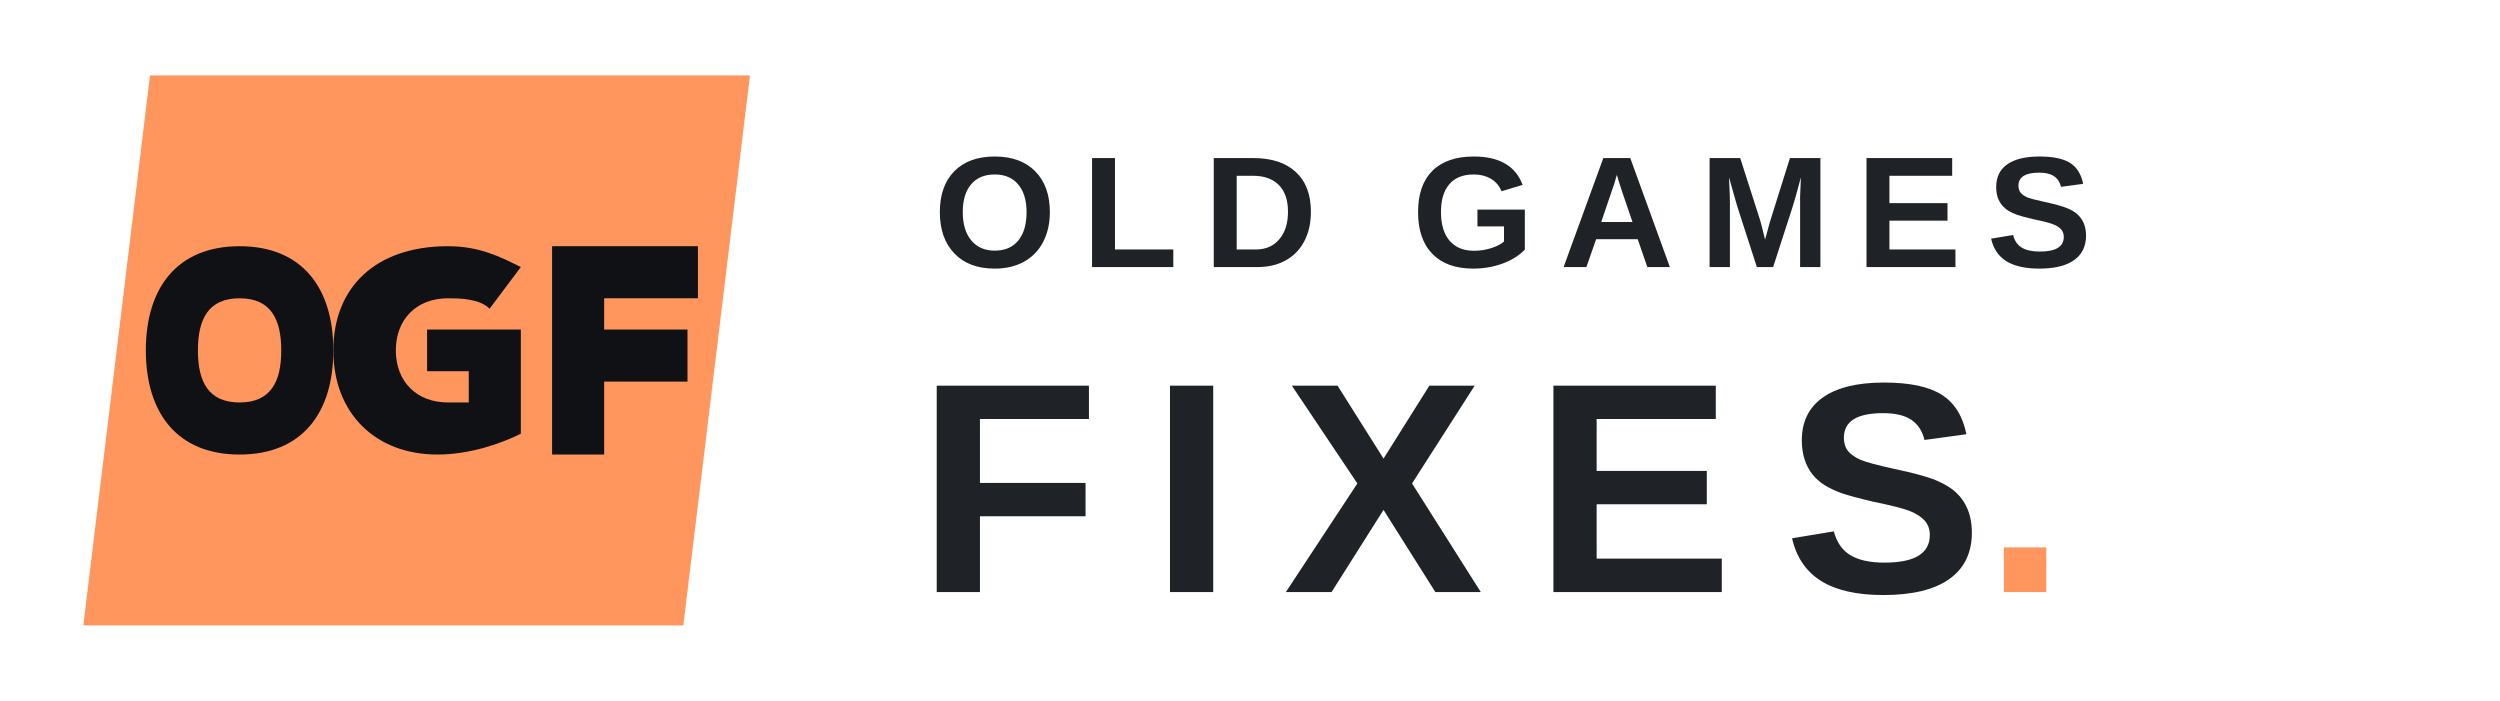
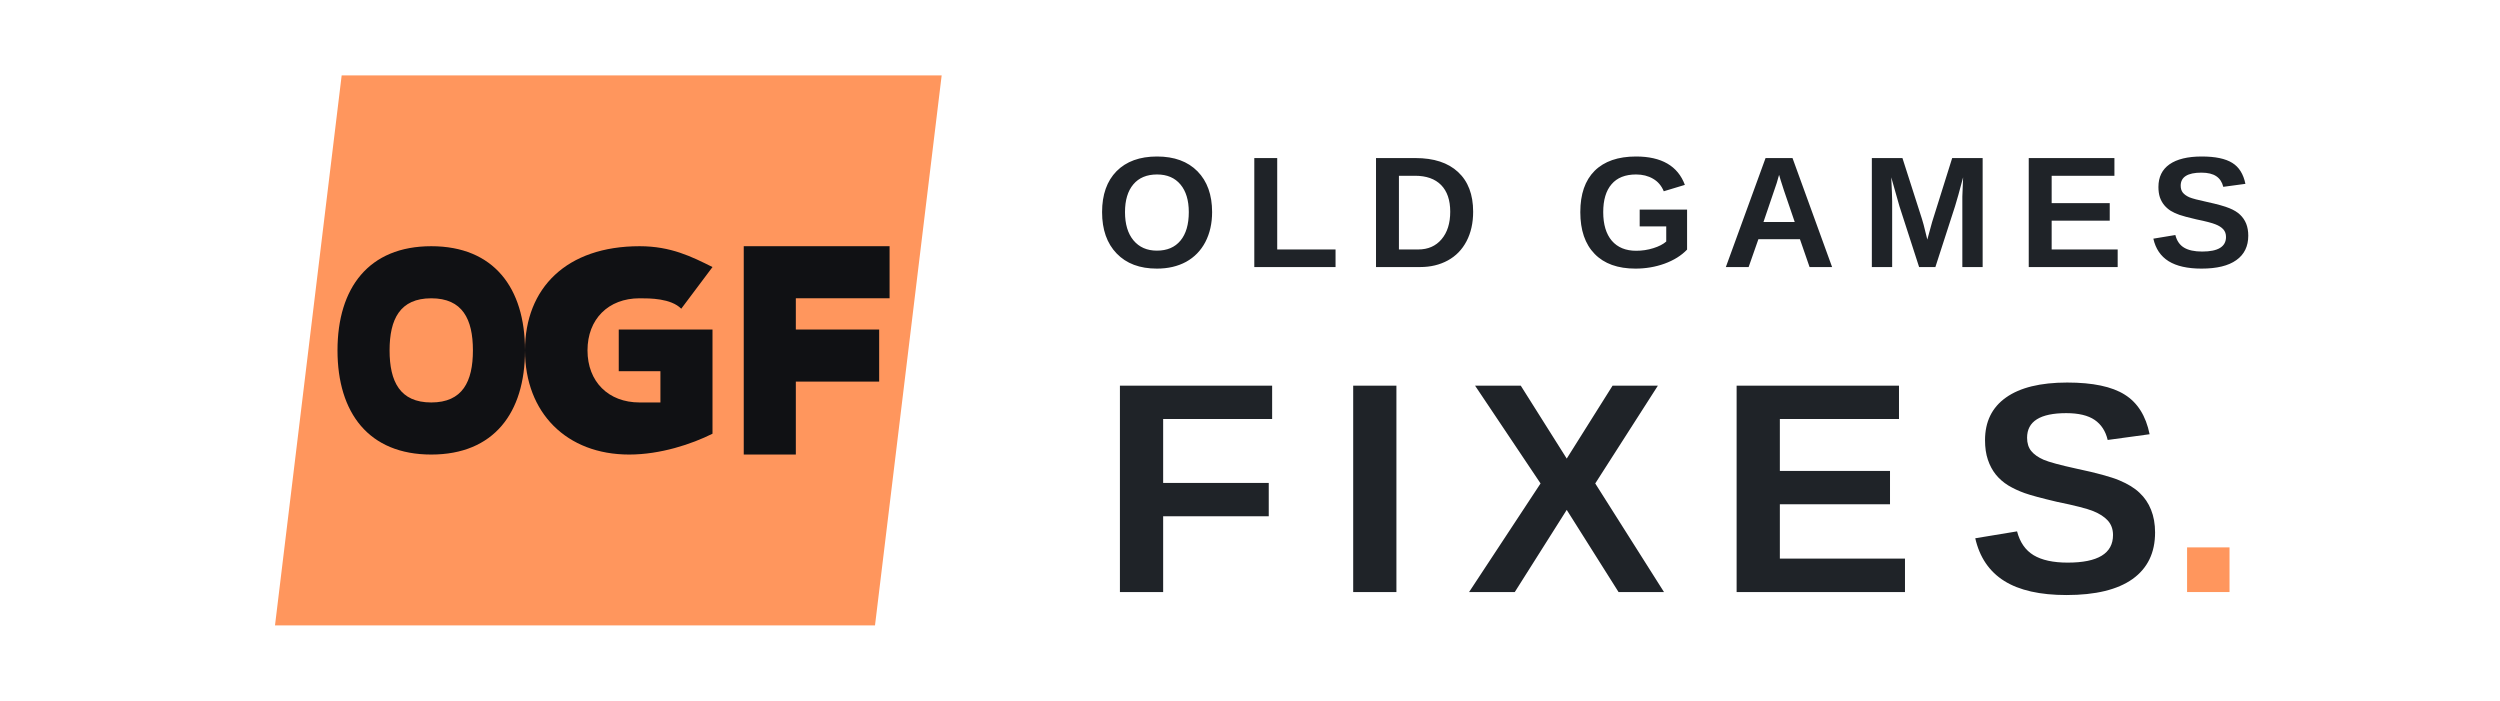
<svg xmlns="http://www.w3.org/2000/svg" width="660" height="185" viewBox="20 24 300 84" role="img" aria-labelledby="title">
  <style>
    .wordmark { fill: #1f2328; }
    @media (prefers-color-scheme: dark) { .wordmark { fill: #f1f1ef; } }
  </style>
-   <g transform="translate(30 33)">
-     <path d="M8 0h72l-8 66H0z" fill="#ff965d" />
-     <g fill="#101114" transform="translate(0 -7) scale(1.25)">
-       <path fill-rule="evenodd" d="M15 22c-6 0-9 4-9 10s3 10 9 10 9-4 9-10-3-10-9-10zm0 5c3 0 4 2 4 5s-1 5-4 5-4-2-4-5 1-5 4-5z" />
-       <path d="M42 24l-3 4c-1-1-3-1-4-1-3 0-5 2-5 5s2 5 5 5h2v-3h-4v-4h9v10c-2 1-5 2-8 2-6 0-10-4-10-10s4-10 11-10c3 0 5 1 7 2zM45 22h14v5h-9v3h8v5h-8v7h-5z" />
+   <g transform="translate(23 0)">
+     <g transform="translate(30 33)">
+       <path d="M8 0h72l-8 66H0z" fill="#ff965d" />
+       <g fill="#101114" transform="translate(0 -7) scale(1.25)">
+         <path fill-rule="evenodd" d="M15 22c-6 0-9 4-9 10s3 10 9 10 9-4 9-10-3-10-9-10zm0 5c3 0 4 2 4 5s-1 5-4 5-4-2-4-5 1-5 4-5z" />
+         <path d="M42 24l-3 4c-1-1-3-1-4-1-3 0-5 2-5 5s2 5 5 5h2v-3h-4v-4h9v10c-2 1-5 2-8 2-6 0-10-4-10-10s4-10 11-10c3 0 5 1 7 2zM45 22h14v5h-9v3h8v5h-8v7h-5z" />
+       </g>
+     </g>
+     <g class="wordmark" font-family="Segoe UI, Arial, sans-serif" font-weight="800">
+       <text x="198" y="56" text-anchor="middle" font-size="19" letter-spacing="3">OLD GAMES</text>
+       <text x="198" y="95" text-anchor="middle" font-size="36" letter-spacing="6">FIXES<tspan fill="#ff965d" letter-spacing="0">.</tspan>
+       </text>
    </g>
  </g>
-   <g class="wordmark" font-family="Segoe UI, Arial, sans-serif" font-weight="800">
-     <text x="132" y="56" font-size="19" letter-spacing="3">OLD GAMES</text>
-     <text x="130" y="95" font-size="36" letter-spacing="6">FIXES<tspan fill="#ff965d" letter-spacing="0">.</tspan>
-     </text>
-   </g>
</svg>
